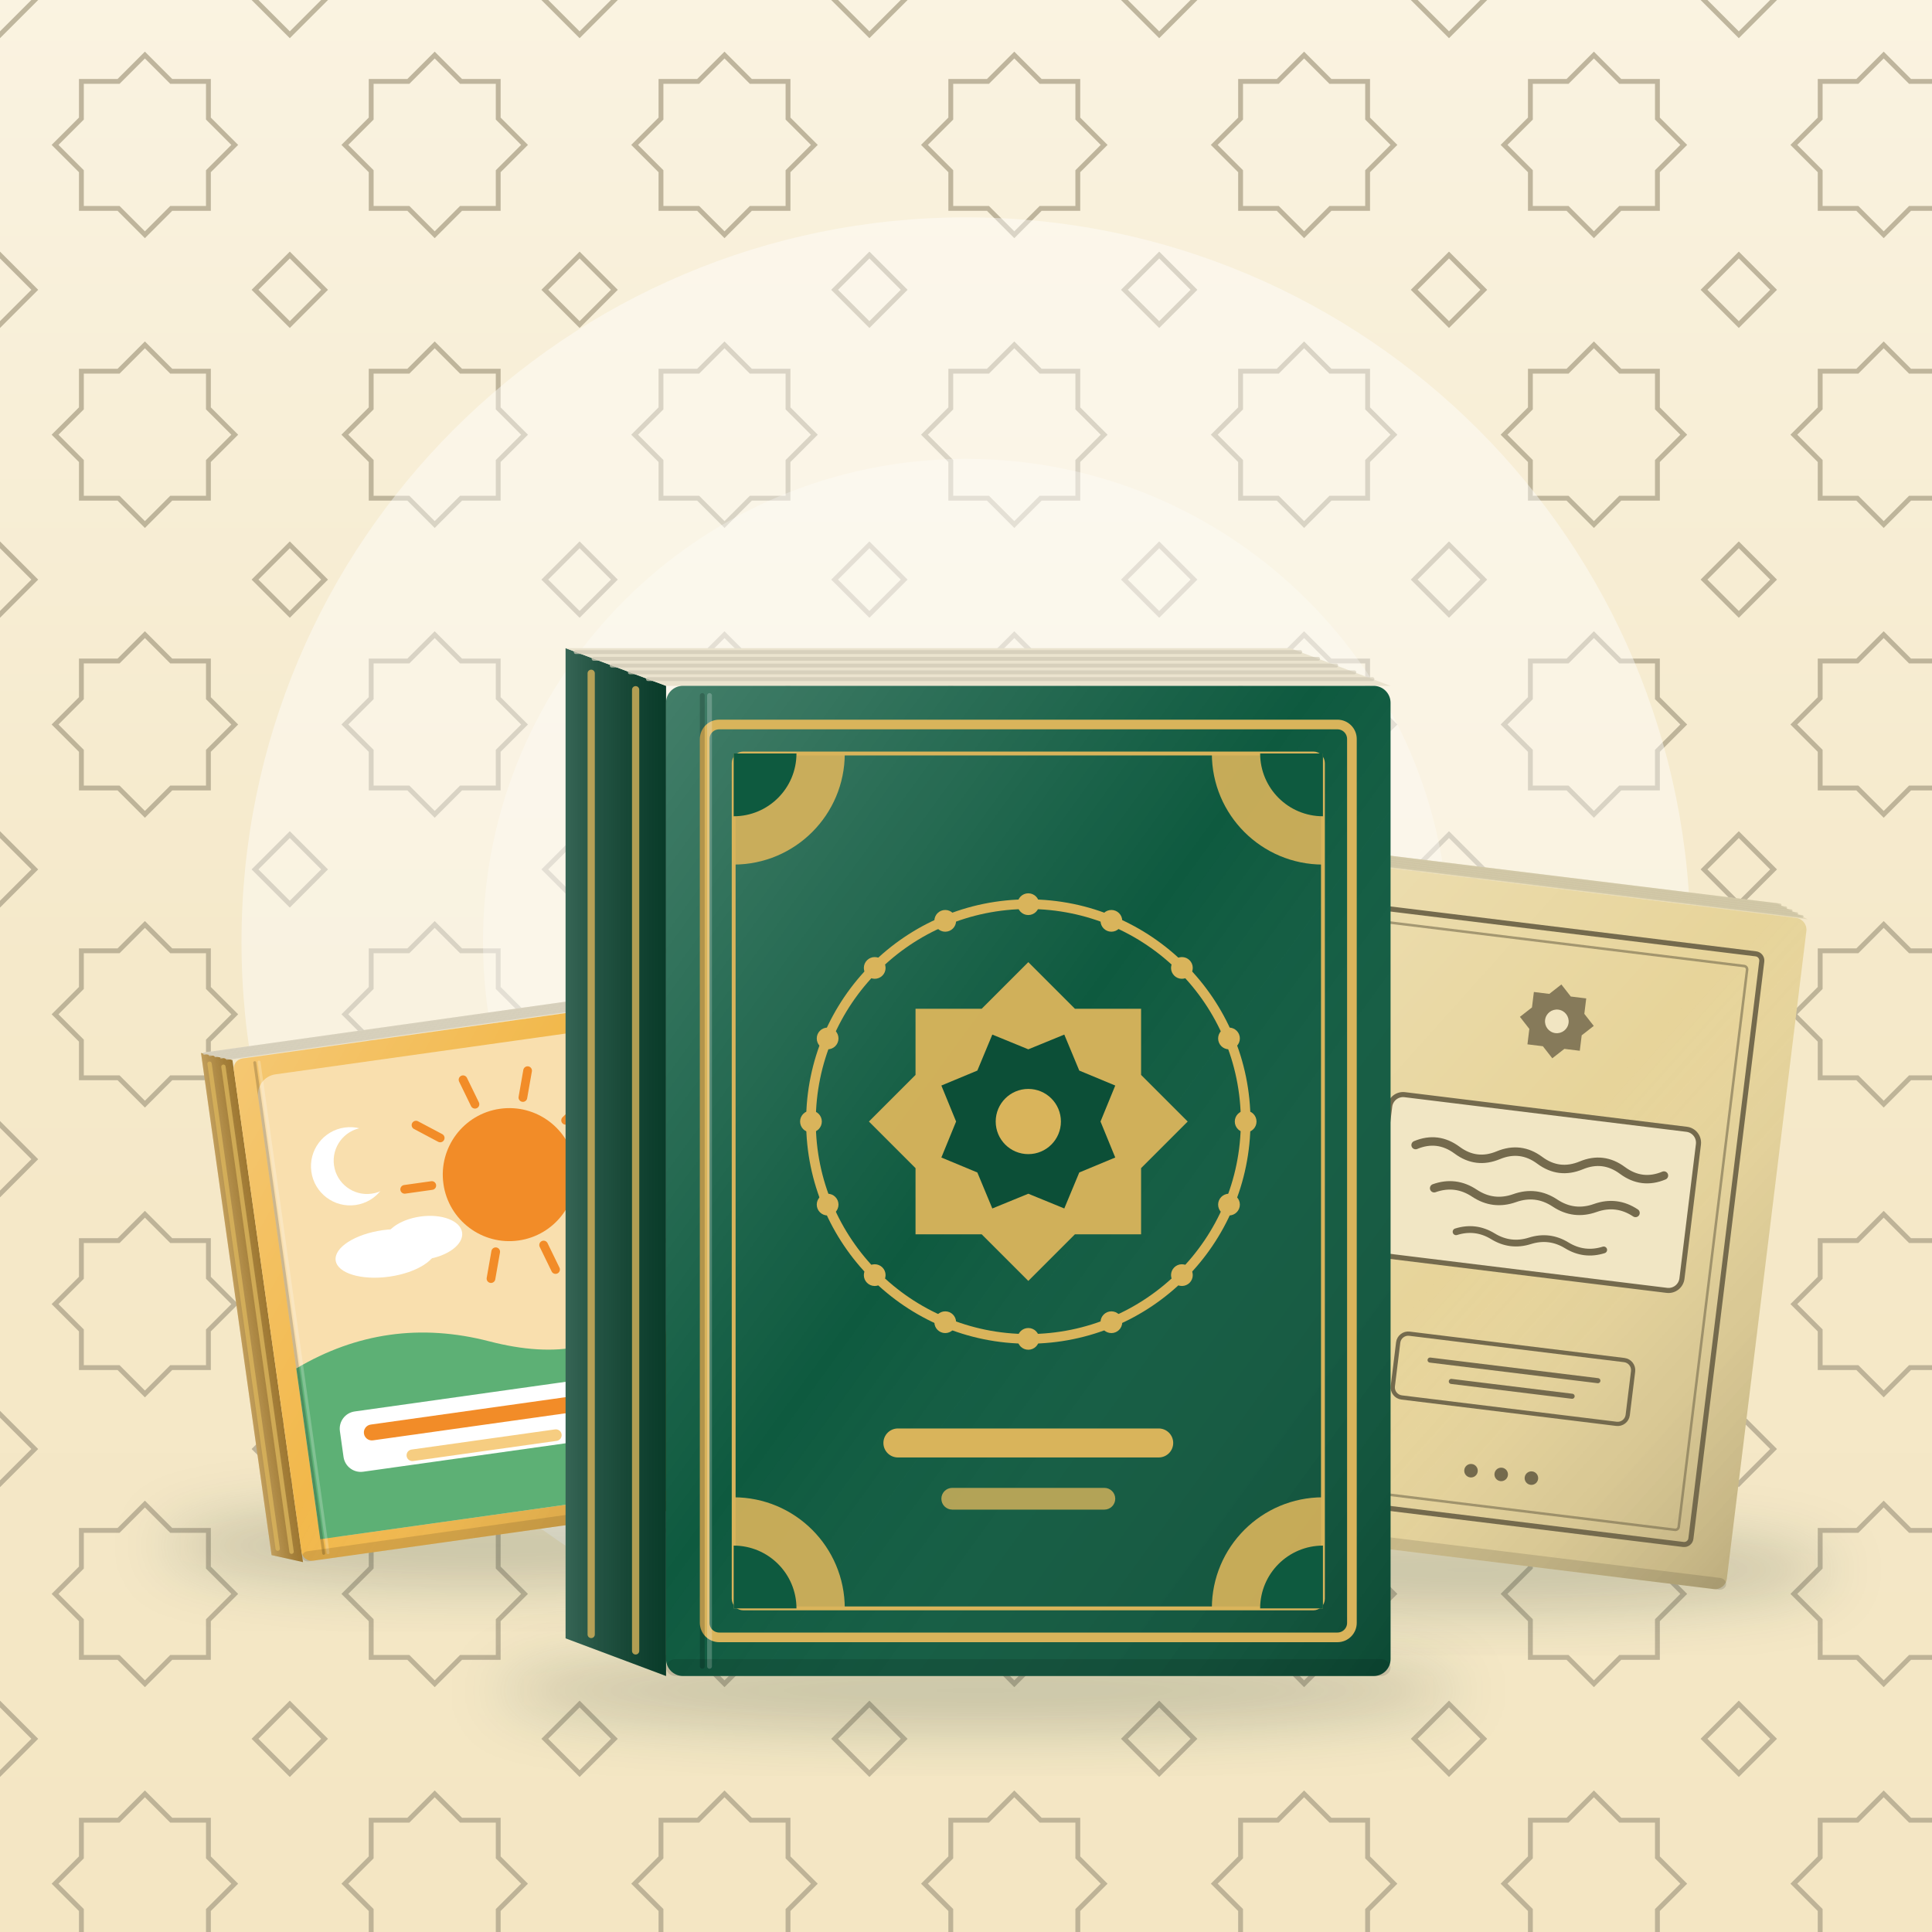
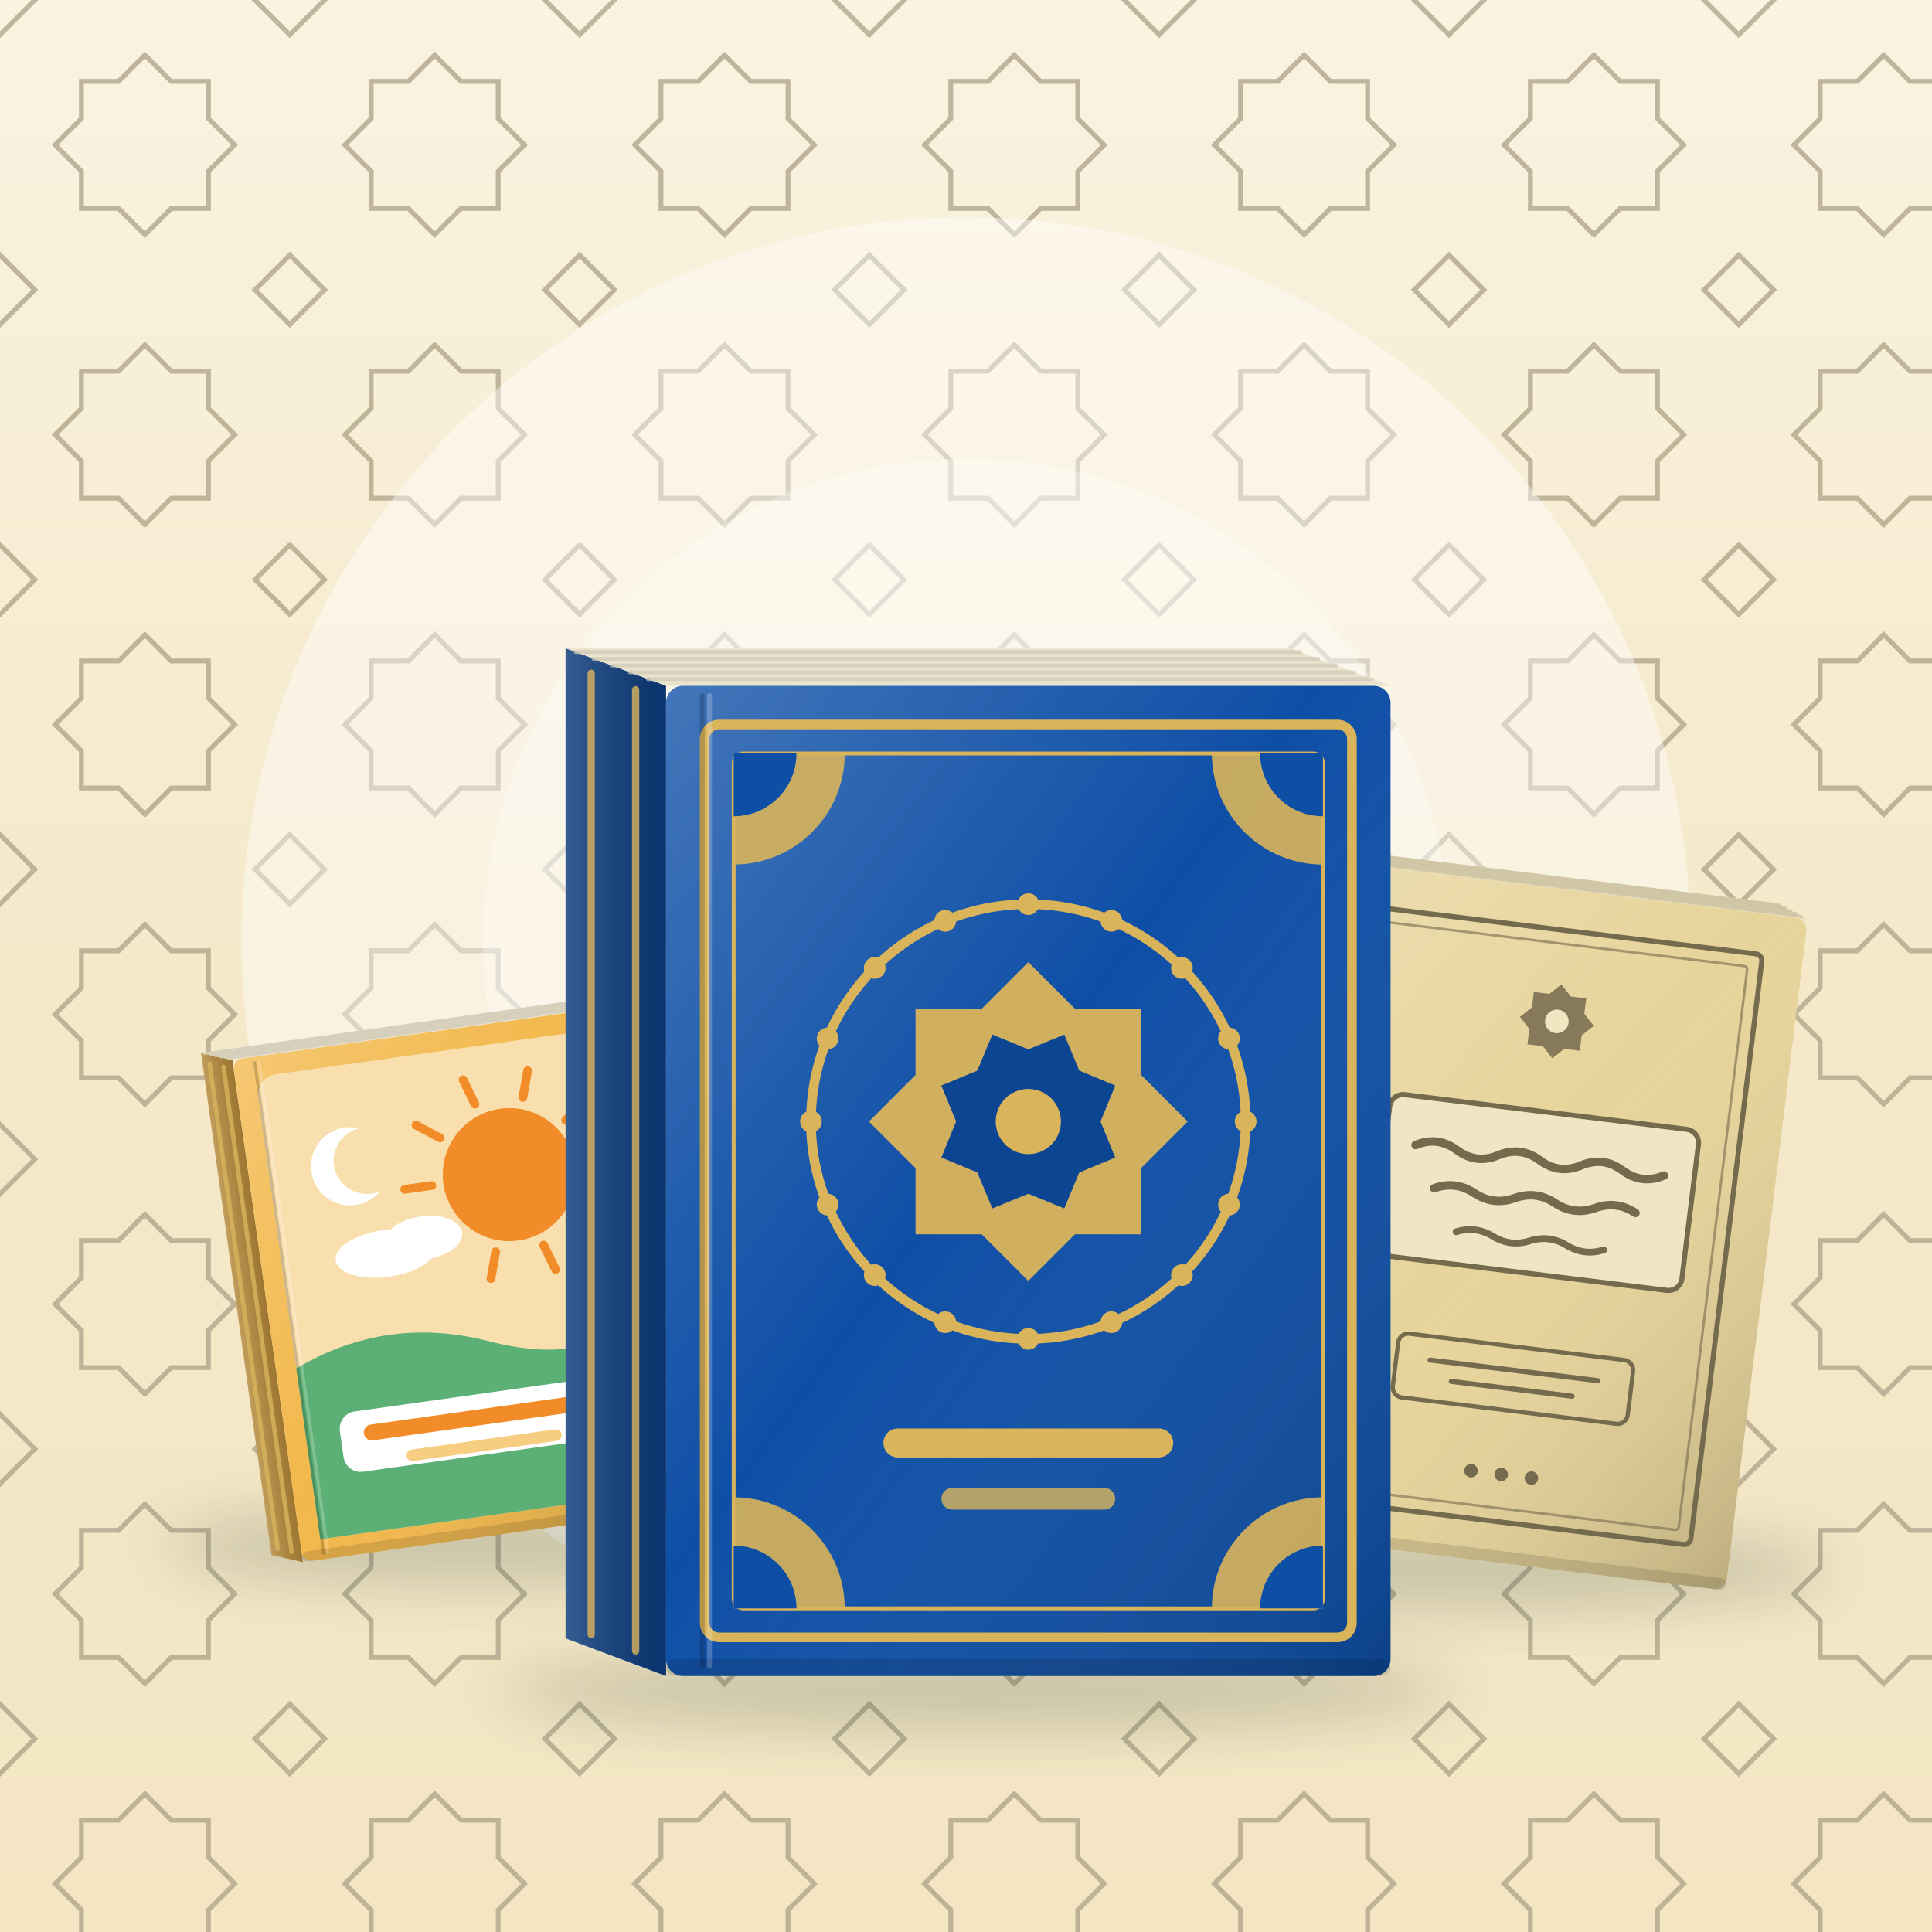
<svg xmlns="http://www.w3.org/2000/svg" viewBox="0 0 800 800" width="800" height="800">
  <defs>
    <pattern id="pt1" width="120" height="120" patternUnits="userSpaceOnUse">
      <g fill="none" stroke="#b0a68c" stroke-width="2" opacity="0.8">
        <polygon points="60,22.8 70.9,33.7 86.3,33.7 86.3,49.1 97.2,60 86.3,70.9 86.3,86.3 70.9,86.3 60,97.2 49.1,86.3 33.7,86.3 33.7,70.9 22.8,60 33.7,49.1 33.7,33.7 49.1,33.7" />
        <polygon points="0,-14.4 14.4,0 0,14.4 -14.4,0" />
        <polygon points="120,-14.4 134.4,0 120,14.4 105.6,0" />
        <polygon points="0,105.6 14.4,120 0,134.4 -14.4,120" />
        <polygon points="120,105.6 134.4,120 120,134.4 105.6,120" />
      </g>
    </pattern>
    <linearGradient id="lg2" x1="0" y1="0" x2="0" y2="1">
      <stop offset="0%" stop-color="#faf3e1" />
      <stop offset="50%" stop-color="#f5e9ca" />
      <stop offset="100%" stop-color="#F4E6C3" />
    </linearGradient>
    <filter id="bl3" x="-40%" y="-60%" width="180%" height="220%">
      <feGaussianBlur stdDeviation="12" />
    </filter>
    <linearGradient id="lg4" x1="0" y1="0" x2="1" y2="0">
      <stop offset="0%" stop-color="#fff" stop-opacity="0.18" />
      <stop offset="100%" stop-color="#000" stop-opacity="0.12" />
    </linearGradient>
    <linearGradient id="lg5" x1="0" y1="0" x2="1" y2="1">
      <stop offset="0%" stop-color="#fff" stop-opacity="0.22" />
      <stop offset="45%" stop-color="#fff" stop-opacity="0" />
      <stop offset="100%" stop-color="#000" stop-opacity="0.18" />
    </linearGradient>
    <mask id="mk6" maskUnits="userSpaceOnUse" x="311.8" y="264.2" width="67.5" height="67.5">
      <rect x="311.8" y="264.2" width="67.5" height="67.5" fill="#000" />
      <circle cx="345.6" cy="297.9" r="27" fill="#fff" />
      <circle cx="357.7" cy="295.7" r="23" fill="#000" />
    </mask>
    <filter id="bl7" x="-40%" y="-60%" width="180%" height="220%">
      <feGaussianBlur stdDeviation="12" />
    </filter>
    <linearGradient id="lg8" x1="0" y1="0" x2="1" y2="0">
      <stop offset="0%" stop-color="#fff" stop-opacity="0.18" />
      <stop offset="100%" stop-color="#000" stop-opacity="0.12" />
    </linearGradient>
    <linearGradient id="lg9" x1="0" y1="0" x2="1" y2="1">
      <stop offset="0%" stop-color="#fff" stop-opacity="0.22" />
      <stop offset="45%" stop-color="#fff" stop-opacity="0" />
      <stop offset="100%" stop-color="#000" stop-opacity="0.18" />
    </linearGradient>
    <filter id="bl10" x="-40%" y="-60%" width="180%" height="220%">
      <feGaussianBlur stdDeviation="12" />
    </filter>
    <linearGradient id="lg11" x1="0" y1="0" x2="1" y2="0">
      <stop offset="0%" stop-color="#fff" stop-opacity="0.18" />
      <stop offset="100%" stop-color="#000" stop-opacity="0.12" />
    </linearGradient>
    <linearGradient id="lg12" x1="0" y1="0" x2="1" y2="1">
      <stop offset="0%" stop-color="#fff" stop-opacity="0.22" />
      <stop offset="45%" stop-color="#fff" stop-opacity="0" />
      <stop offset="100%" stop-color="#000" stop-opacity="0.18" />
    </linearGradient>
  </defs>
  <rect width="800" height="800" fill="url(#lg2)" />
  <rect width="800" height="800" fill="url(#pt1)" />
  <circle cx="400" cy="390" r="300" fill="#fff" opacity=".42" />
  <circle cx="400" cy="390" r="200" fill="#fff" opacity=".28" />
  <ellipse cx="200" cy="640" rx="133.1" ry="16" fill="#0b2e22" opacity="0.2" filter="url(#bl3)" />
  <g transform="translate(200 640) rotate(-8) scale(0.6) translate(-400 -569.9)">
    <polygon points="275.4,213.9 254.6,206.1 254.6,556.1 275.4,563.9" fill="#b38838" />
    <polygon points="275.4,213.9 254.6,206.1 254.6,556.1 275.4,563.9" fill="url(#lg4)" />
    <line x1="268.6" y1="217.7" x2="268.6" y2="555.7" stroke="#D9B45B" stroke-width="3" stroke-linecap="round" opacity=".8" />
    <line x1="259.4" y1="214.3" x2="259.4" y2="552.3" stroke="#D9B45B" stroke-width="3" stroke-linecap="round" opacity=".8" />
    <polygon points="275.4,213.9 545.4,213.9 524.6,206.1 254.6,206.1" fill="#F4ECD6" />
    <line x1="271.7" y1="212.5" x2="541.7" y2="212.5" stroke="#d7d0bc" stroke-width="1.6" stroke-linecap="round" opacity=".7" />
    <line x1="267.9" y1="211.1" x2="537.9" y2="211.1" stroke="#d7d0bc" stroke-width="1.6" stroke-linecap="round" opacity=".7" />
    <line x1="264.2" y1="209.7" x2="534.2" y2="209.7" stroke="#d7d0bc" stroke-width="1.6" stroke-linecap="round" opacity=".7" />
    <line x1="260.4" y1="208.3" x2="530.4" y2="208.3" stroke="#d7d0bc" stroke-width="1.6" stroke-linecap="round" opacity=".7" />
    <line x1="256.7" y1="206.9" x2="526.7" y2="206.9" stroke="#d7d0bc" stroke-width="1.6" stroke-linecap="round" opacity=".7" />
    <polygon points="275.4,213.9 545.4,213.9 524.6,206.1 254.6,206.1" fill="#000" opacity=".04" />
    <rect x="275.4" y="213.9" width="270" height="350" rx="7" fill="#F2B84B" />
    <rect x="275.4" y="213.9" width="270" height="350" rx="7" fill="url(#lg5)" />
    <rect x="289.4" y="227.9" width="242" height="322" rx="14" fill="#f9dfae" />
    <circle cx="453.6" cy="318.9" r="45.9" fill="#F28C28" />
    <line x1="507.6" y1="318.9" x2="526.5" y2="318.9" stroke="#F28C28" stroke-width="6" stroke-linecap="round" />
    <line x1="497.3" y1="350.6" x2="512.6" y2="361.7" stroke="#F28C28" stroke-width="6" stroke-linecap="round" />
    <line x1="470.3" y1="370.3" x2="476.1" y2="388.2" stroke="#F28C28" stroke-width="6" stroke-linecap="round" />
    <line x1="436.9" y1="370.3" x2="431.1" y2="388.2" stroke="#F28C28" stroke-width="6" stroke-linecap="round" />
    <line x1="409.9" y1="350.6" x2="394.6" y2="361.7" stroke="#F28C28" stroke-width="6" stroke-linecap="round" />
    <line x1="399.6" y1="318.9" x2="380.7" y2="318.9" stroke="#F28C28" stroke-width="6" stroke-linecap="round" />
    <line x1="409.9" y1="287.2" x2="394.6" y2="276.1" stroke="#F28C28" stroke-width="6" stroke-linecap="round" />
    <line x1="436.9" y1="267.5" x2="431.1" y2="249.6" stroke="#F28C28" stroke-width="6" stroke-linecap="round" />
    <line x1="470.3" y1="267.5" x2="476.1" y2="249.6" stroke="#F28C28" stroke-width="6" stroke-linecap="round" />
    <line x1="497.3" y1="287.2" x2="512.6" y2="276.1" stroke="#F28C28" stroke-width="6" stroke-linecap="round" />
    <rect x="311.8" y="264.2" width="67.5" height="67.5" fill="#fff" mask="url(#mk6)" />
    <ellipse cx="361.8" cy="360.9" rx="35.1" ry="16.2" fill="#fff" />
    <ellipse cx="388.8" cy="353.9" rx="27" ry="14.9" fill="#fff" />
    <path d="M289.4 430.9 Q356.4 402.9 423.9 430.9 T531.4 423.9 V549.9 H289.4Z" fill="#5DB075" />
    <rect x="313.2" y="465.9" width="194.4" height="42" rx="12" fill="#fff" />
    <rect x="329.4" y="476.4" width="162" height="11" rx="5.5" fill="#F28C28" />
    <rect x="356.4" y="497.4" width="108" height="8" rx="4" fill="#F2B84B" opacity=".7" />
    <line x1="290.4" y1="217.9" x2="290.4" y2="559.9" stroke="#000" stroke-width="2" stroke-linecap="round" opacity=".18" />
    <line x1="293.4" y1="217.9" x2="293.4" y2="559.9" stroke="#fff" stroke-width="2" stroke-linecap="round" opacity=".22" />
    <rect x="275.4" y="556.9" width="270" height="7" rx="4" fill="#000" opacity=".12" />
  </g>
  <ellipse cx="610" cy="650" rx="149.8" ry="16" fill="#0b2e22" opacity="0.2" filter="url(#bl7)" />
  <g transform="translate(610 650) rotate(7) scale(0.7) translate(-400 -594.6)">
    <polygon points="269.6,188.6 250.4,181.4 250.4,581.4 269.6,588.6" fill="#ab9d72" />
    <polygon points="269.6,188.6 250.4,181.4 250.4,581.4 269.6,588.6" fill="url(#lg8)" />
    <line x1="263.2" y1="192.6" x2="263.2" y2="580.6" stroke="#D9B45B" stroke-width="3" stroke-linecap="round" opacity=".8" />
    <line x1="254.8" y1="189.4" x2="254.8" y2="577.4" stroke="#D9B45B" stroke-width="3" stroke-linecap="round" opacity=".8" />
    <polygon points="269.6,188.6 549.6,188.6 530.4,181.4 250.4,181.4" fill="#EFE3BE" />
    <line x1="266.1" y1="187.3" x2="546.1" y2="187.3" stroke="#d2c8a7" stroke-width="1.6" stroke-linecap="round" opacity=".7" />
    <line x1="262.7" y1="186" x2="542.7" y2="186" stroke="#d2c8a7" stroke-width="1.6" stroke-linecap="round" opacity=".7" />
    <line x1="259.2" y1="184.7" x2="539.2" y2="184.7" stroke="#d2c8a7" stroke-width="1.6" stroke-linecap="round" opacity=".7" />
    <line x1="255.8" y1="183.4" x2="535.8" y2="183.4" stroke="#d2c8a7" stroke-width="1.6" stroke-linecap="round" opacity=".7" />
    <line x1="252.3" y1="182.1" x2="532.3" y2="182.1" stroke="#d2c8a7" stroke-width="1.6" stroke-linecap="round" opacity=".7" />
    <polygon points="269.6,188.6 549.6,188.6 530.4,181.4 250.4,181.4" fill="#000" opacity=".04" />
    <rect x="269.6" y="188.6" width="280" height="400" rx="7" fill="#E7D49A" />
    <rect x="269.6" y="188.6" width="280" height="400" rx="7" fill="url(#lg9)" />
    <line x1="280.6" y1="218.6" x2="280.6" y2="233.6" stroke="#746a4d" stroke-width="3" stroke-linecap="round" />
    <line x1="280.6" y1="252.6" x2="280.6" y2="267.6" stroke="#746a4d" stroke-width="3" stroke-linecap="round" />
    <line x1="280.6" y1="286.6" x2="280.6" y2="301.6" stroke="#746a4d" stroke-width="3" stroke-linecap="round" />
    <line x1="280.6" y1="320.6" x2="280.6" y2="335.6" stroke="#746a4d" stroke-width="3" stroke-linecap="round" />
    <line x1="280.6" y1="354.6" x2="280.6" y2="369.6" stroke="#746a4d" stroke-width="3" stroke-linecap="round" />
    <line x1="280.6" y1="388.6" x2="280.6" y2="403.6" stroke="#746a4d" stroke-width="3" stroke-linecap="round" />
    <line x1="280.6" y1="422.6" x2="280.6" y2="437.6" stroke="#746a4d" stroke-width="3" stroke-linecap="round" />
    <line x1="280.6" y1="456.6" x2="280.6" y2="471.6" stroke="#746a4d" stroke-width="3" stroke-linecap="round" />
    <line x1="280.6" y1="490.6" x2="280.6" y2="505.6" stroke="#746a4d" stroke-width="3" stroke-linecap="round" />
    <line x1="280.6" y1="524.6" x2="280.6" y2="539.6" stroke="#746a4d" stroke-width="3" stroke-linecap="round" />
    <line x1="280.6" y1="558.6" x2="280.6" y2="573.6" stroke="#746a4d" stroke-width="3" stroke-linecap="round" />
    <rect x="293.6" y="212.6" width="232" height="352" rx="4" fill="none" stroke="#746a4d" stroke-width="3" />
    <rect x="301.6" y="220.6" width="216" height="336" rx="2" fill="none" stroke="#746a4d" stroke-width="1.5" opacity=".6" />
    <polygon points="409.6,244.6 416,251 425.2,251 425.2,260.2 431.6,266.6 425.2,273 425.2,282.2 416,282.2 409.6,288.6 403.2,282.2 394,282.2 394,273 387.6,266.6 394,260.2 394,251 403.2,251" fill="#746a4d" opacity=".85" />
    <circle cx="409.6" cy="266.6" r="7" fill="#f1e5c2" />
    <rect x="317.6" y="320.6" width="184" height="96" rx="8" fill="#f1e6c4" stroke="#746a4d" stroke-width="3" />
    <path d="M335.6 349.4 Q347.9 342.4 360.3 349.4 Q372.6 356.4 384.9 349.4 Q397.3 342.4 409.6 349.4 Q421.9 356.4 434.3 349.4 Q446.6 342.4 458.9 349.4 Q471.3 356.4 483.6 349.4" fill="none" stroke="#746a4d" stroke-width="5" stroke-linecap="round" stroke-linejoin="round" />
    <path d="M349.6 373.4 Q361.6 367.4 373.6 373.4 Q385.6 379.4 397.6 373.4 Q409.6 367.4 421.6 373.4 Q433.6 379.4 445.6 373.4 Q457.6 367.4 469.6 373.4" fill="none" stroke="#746a4d" stroke-width="5" stroke-linecap="round" stroke-linejoin="round" />
    <path d="M365.6 397.4 Q376.6 392.4 387.6 397.4 Q398.6 402.4 409.6 397.4 Q420.6 392.4 431.6 397.4 Q442.6 402.4 453.6 397.4" fill="none" stroke="#746a4d" stroke-width="4" stroke-linecap="round" stroke-linejoin="round" />
    <rect x="339.6" y="460.6" width="140" height="38" rx="6" fill="none" stroke="#746a4d" stroke-width="2.5" />
    <line x1="359.6" y1="474.6" x2="459.6" y2="474.6" stroke="#746a4d" stroke-width="3" stroke-linecap="round" />
    <line x1="373.6" y1="485.6" x2="445.6" y2="485.6" stroke="#746a4d" stroke-width="3" stroke-linecap="round" />
    <circle cx="391.6" cy="536.6" r="4" fill="#746a4d" />
    <circle cx="409.6" cy="536.6" r="4" fill="#746a4d" />
    <circle cx="427.6" cy="536.6" r="4" fill="#746a4d" />
    <line x1="284.6" y1="192.6" x2="284.6" y2="584.6" stroke="#000" stroke-width="2" stroke-linecap="round" opacity=".18" />
    <line x1="287.6" y1="192.6" x2="287.6" y2="584.6" stroke="#fff" stroke-width="2" stroke-linecap="round" opacity=".22" />
    <rect x="269.6" y="581.6" width="280" height="7" rx="4" fill="#000" opacity=".12" />
  </g>
  <ellipse cx="405" cy="700" rx="199.7" ry="16" fill="#0b2e22" opacity="0.2" filter="url(#bl10)" />
  <g transform="translate(405 700) rotate(0) scale(1) translate(-400 -603.8)">
-     <polygon points="270.8,187.8 229.2,172.2 229.2,582.2 270.8,597.8" fill="#0a432f" />
+     <polygon points="270.8,187.8 229.2,172.2 229.2,582.2 270.8,597.8" fill="#0a3a7b" />
    <polygon points="270.8,187.8 229.2,172.2 229.2,582.2 270.8,597.8" fill="url(#lg11)" />
    <line x1="258.2" y1="189.4" x2="258.2" y2="587.4" stroke="#D9B45B" stroke-width="3" stroke-linecap="round" opacity=".8" />
    <line x1="239.8" y1="182.6" x2="239.8" y2="580.6" stroke="#D9B45B" stroke-width="3" stroke-linecap="round" opacity=".8" />
    <polygon points="270.8,187.8 570.8,187.8 529.2,172.2 229.2,172.2" fill="#F4ECD6" />
    <line x1="263.3" y1="185" x2="563.3" y2="185" stroke="#d7d0bc" stroke-width="1.6" stroke-linecap="round" opacity=".7" />
    <line x1="255.8" y1="182.2" x2="555.8" y2="182.2" stroke="#d7d0bc" stroke-width="1.6" stroke-linecap="round" opacity=".7" />
    <line x1="248.3" y1="179.4" x2="548.3" y2="179.4" stroke="#d7d0bc" stroke-width="1.6" stroke-linecap="round" opacity=".7" />
    <line x1="240.8" y1="176.6" x2="540.8" y2="176.6" stroke="#d7d0bc" stroke-width="1.6" stroke-linecap="round" opacity=".7" />
    <line x1="233.4" y1="173.8" x2="533.4" y2="173.8" stroke="#d7d0bc" stroke-width="1.6" stroke-linecap="round" opacity=".7" />
    <polygon points="270.8,187.8 570.8,187.8 529.2,172.2 229.2,172.2" fill="#000" opacity=".04" />
-     <rect x="270.8" y="187.8" width="300" height="410" rx="7" fill="#0E5A3F" />
+     <rect x="270.8" y="187.8" width="300" height="410" rx="7" fill="#0E4FA6" />
    <rect x="270.8" y="187.8" width="300" height="410" rx="7" fill="url(#lg12)" />
    <rect x="286.8" y="203.8" width="268" height="378" rx="6" fill="none" stroke="#D9B45B" stroke-width="4" />
    <rect x="298.8" y="215.8" width="244" height="354" rx="4" fill="none" stroke="#D9B45B" stroke-width="1.6" />
    <g transform="translate(298.8 215.8) rotate(0)">
      <path d="M0 0 H46 A46 46 0 0 1 0 46Z" fill="#D9B45B" opacity=".9" />
-       <path d="M0 0 H26 A26 26 0 0 1 0 26Z" fill="#0E5A3F" />
+       <path d="M0 0 H26 A26 26 0 0 1 0 26Z" fill="#0E4FA6" />
    </g>
    <g transform="translate(542.8 215.8) rotate(90)">
      <path d="M0 0 H46 A46 46 0 0 1 0 46Z" fill="#D9B45B" opacity=".9" />
-       <path d="M0 0 H26 A26 26 0 0 1 0 26Z" fill="#0E5A3F" />
+       <path d="M0 0 H26 A26 26 0 0 1 0 26Z" fill="#0E4FA6" />
    </g>
    <g transform="translate(542.8 569.8) rotate(180)">
      <path d="M0 0 H46 A46 46 0 0 1 0 46Z" fill="#D9B45B" opacity=".9" />
-       <path d="M0 0 H26 A26 26 0 0 1 0 26Z" fill="#0E5A3F" />
+       <path d="M0 0 H26 A26 26 0 0 1 0 26Z" fill="#0E4FA6" />
    </g>
    <g transform="translate(298.8 569.8) rotate(270)">
      <path d="M0 0 H46 A46 46 0 0 1 0 46Z" fill="#D9B45B" opacity=".9" />
-       <path d="M0 0 H26 A26 26 0 0 1 0 26Z" fill="#0E5A3F" />
+       <path d="M0 0 H26 A26 26 0 0 1 0 26Z" fill="#0E4FA6" />
    </g>
    <circle cx="420.8" cy="368.2" r="90" fill="none" stroke="#D9B45B" stroke-width="4" />
    <circle cx="510.8" cy="368.2" r="4.5" fill="#D9B45B" />
    <circle cx="503.9" cy="402.6" r="4.5" fill="#D9B45B" />
    <circle cx="484.4" cy="431.8" r="4.5" fill="#D9B45B" />
    <circle cx="455.2" cy="451.3" r="4.5" fill="#D9B45B" />
    <circle cx="420.8" cy="458.2" r="4.5" fill="#D9B45B" />
    <circle cx="386.4" cy="451.3" r="4.5" fill="#D9B45B" />
    <circle cx="357.2" cy="431.8" r="4.5" fill="#D9B45B" />
    <circle cx="337.7" cy="402.6" r="4.5" fill="#D9B45B" />
    <circle cx="330.8" cy="368.2" r="4.5" fill="#D9B45B" />
    <circle cx="337.7" cy="333.8" r="4.5" fill="#D9B45B" />
    <circle cx="357.2" cy="304.6" r="4.5" fill="#D9B45B" />
    <circle cx="386.4" cy="285.1" r="4.5" fill="#D9B45B" />
    <circle cx="420.8" cy="278.2" r="4.5" fill="#D9B45B" />
    <circle cx="455.2" cy="285.1" r="4.5" fill="#D9B45B" />
    <circle cx="484.4" cy="304.6" r="4.5" fill="#D9B45B" />
    <circle cx="503.9" cy="333.8" r="4.5" fill="#D9B45B" />
    <polygon points="420.8,302.2 440.1,321.5 467.5,321.5 467.5,348.9 486.8,368.2 467.5,387.5 467.5,414.9 440.1,414.9 420.8,434.2 401.5,414.9 374.1,414.9 374.1,387.5 354.8,368.2 374.1,348.9 374.1,321.5 401.5,321.5" fill="#D9B45B" opacity=".95" />
-     <polygon points="435.7,332.2 441.9,347.1 456.8,353.3 450.7,368.2 456.8,383.1 441.9,389.3 435.7,404.2 420.8,398.1 405.9,404.2 399.7,389.3 384.8,383.1 390.9,368.2 384.8,353.3 399.7,347.1 405.9,332.2 420.8,338.3" fill="#0c4f37" />
+     <polygon points="435.7,332.2 441.9,347.1 456.8,353.3 450.7,368.2 456.8,383.1 441.9,389.3 435.7,404.2 420.8,398.1 405.9,404.2 399.7,389.3 384.8,383.1 390.9,368.2 384.8,353.3 399.7,347.1 405.9,332.2 420.8,338.3" fill="#0c4692" />
    <circle cx="420.8" cy="368.2" r="13.5" fill="#D9B45B" />
    <rect x="360.8" y="495.3" width="120" height="12" rx="6" fill="#D9B45B" />
    <rect x="384.8" y="519.9" width="72" height="9" rx="4.5" fill="#D9B45B" opacity=".8" />
    <line x1="285.8" y1="191.8" x2="285.8" y2="593.8" stroke="#000" stroke-width="2" stroke-linecap="round" opacity=".18" />
    <line x1="288.8" y1="191.8" x2="288.8" y2="593.8" stroke="#fff" stroke-width="2" stroke-linecap="round" opacity=".22" />
    <rect x="270.8" y="590.8" width="300" height="7" rx="4" fill="#000" opacity=".12" />
  </g>
</svg>
